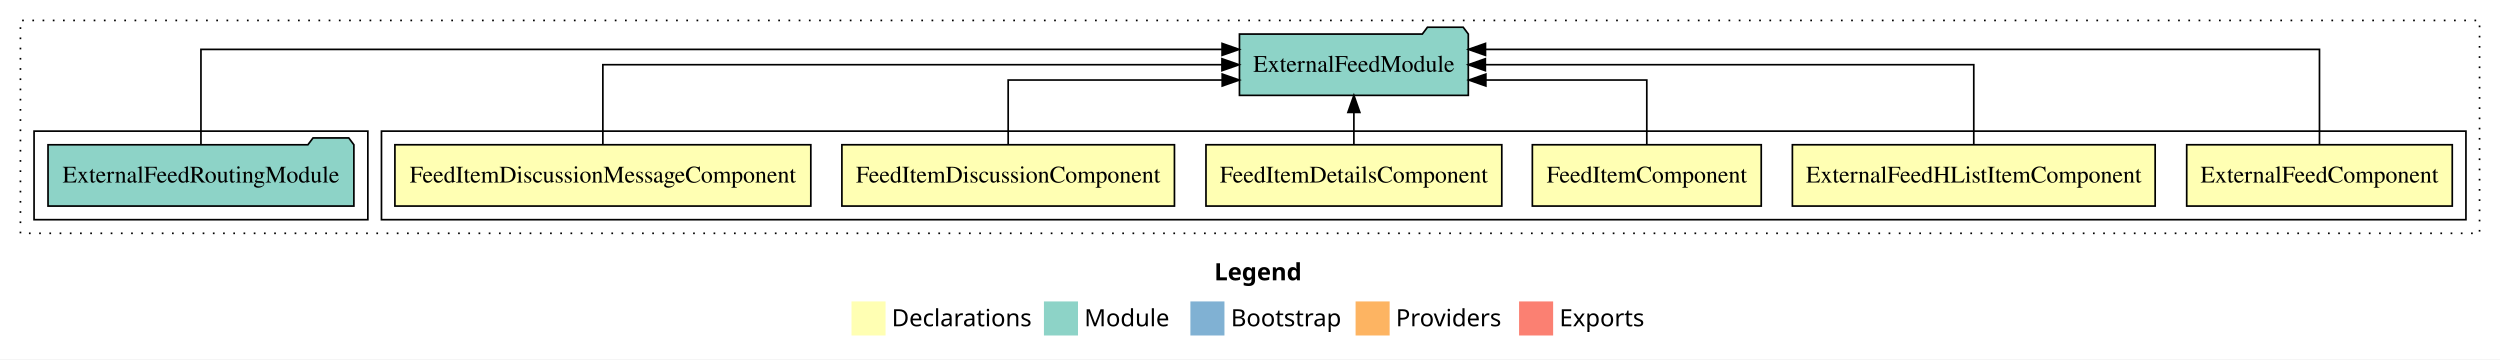
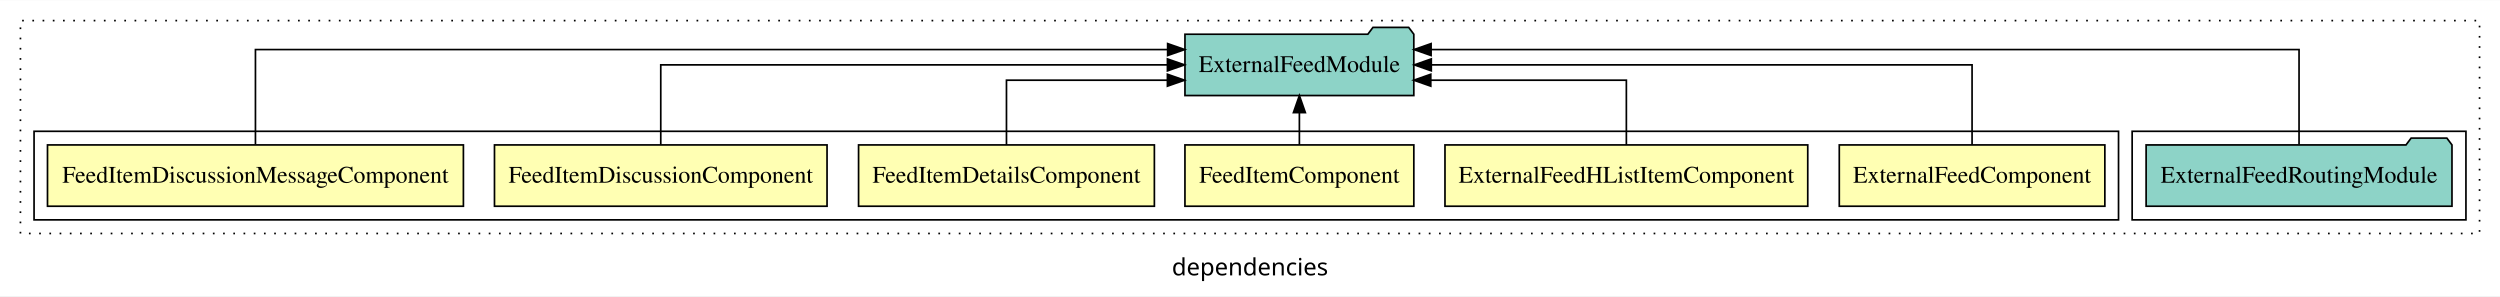
- <svg xmlns="http://www.w3.org/2000/svg" width="1468pt" height="211pt" viewBox="0.00 0.00 1468.00 211.00">
-   <g id="graph0" class="graph" transform="scale(1 1) rotate(0) translate(4 207)">
-     <polygon fill="white" stroke="transparent" points="-4,4 -4,-207 1464,-207 1464,4 -4,4" />
-     <text text-anchor="start" x="709.01" y="-42.4" font-family="sans-serif" font-weight="bold" font-size="14.00">Legend</text>
-     <polygon fill="#ffffb3" stroke="transparent" points="496,-10 496,-30 516,-30 516,-10 496,-10" />
-     <text text-anchor="start" x="519.63" y="-15.4" font-family="sans-serif" font-size="14.00">  Declarations</text>
-     <polygon fill="#8dd3c7" stroke="transparent" points="609,-10 609,-30 629,-30 629,-10 609,-10" />
-     <text text-anchor="start" x="632.73" y="-15.4" font-family="sans-serif" font-size="14.00">  Module</text>
-     <polygon fill="#80b1d3" stroke="transparent" points="695,-10 695,-30 715,-30 715,-10 695,-10" />
-     <text text-anchor="start" x="718.78" y="-15.4" font-family="sans-serif" font-size="14.00">  Bootstrap</text>
-     <polygon fill="#fdb462" stroke="transparent" points="792,-10 792,-30 812,-30 812,-10 792,-10" />
-     <text text-anchor="start" x="815.67" y="-15.4" font-family="sans-serif" font-size="14.00">  Providers</text>
-     <polygon fill="#fb8072" stroke="transparent" points="888,-10 888,-30 908,-30 908,-10 888,-10" />
-     <text text-anchor="start" x="911.73" y="-15.4" font-family="sans-serif" font-size="14.00">  Exports</text>
+ <svg xmlns="http://www.w3.org/2000/svg" width="1468pt" height="174pt" viewBox="0.00 0.00 1468.00 173.80">
+   <g id="graph0" class="graph" transform="scale(1 1) rotate(0) translate(4 169.8)">
+     <polygon fill="white" stroke="transparent" points="-4,4 -4,-169.8 1464,-169.8 1464,4 -4,4" />
+     <text text-anchor="middle" x="730" y="-8.2" font-family="sans-serif" font-size="14.00">dependencies</text>
    <g id="clust1" class="cluster">
-       <polygon fill="none" stroke="black" stroke-dasharray="1,5" points="8,-70 8,-195 1452,-195 1452,-70 8,-70" />
+       <polygon fill="none" stroke="black" stroke-dasharray="1,5" points="8,-32.8 8,-157.8 1452,-157.8 1452,-32.8 8,-32.8" />
+     </g>
+     <g id="clust9" class="cluster">
+       <polygon fill="none" stroke="black" points="1248,-40.8 1248,-92.8 1444,-92.8 1444,-40.8 1248,-40.8" />
    </g>
    <g id="clust2" class="cluster">
-       <polygon fill="none" stroke="black" points="220,-78 220,-130 1444,-130 1444,-78 220,-78" />
-     </g>
-     <g id="clust9" class="cluster">
-       <polygon fill="none" stroke="black" points="16,-78 16,-130 212,-130 212,-78 16,-78" />
+       <polygon fill="none" stroke="black" points="16,-40.8 16,-92.8 1240,-92.8 1240,-40.8 16,-40.8" />
    </g>
    <g id="node1" class="node">
-       <polygon fill="#ffffb3" stroke="black" points="1435.97,-122 1280.03,-122 1280.03,-86 1435.97,-86 1435.97,-122" />
-       <text text-anchor="middle" x="1358" y="-99.8" font-family="Times,serif" font-size="14.00">ExternalFeedComponent</text>
+       <polygon fill="#ffffb3" stroke="black" points="1231.97,-84.8 1076.03,-84.8 1076.03,-48.8 1231.97,-48.8 1231.97,-84.8" />
+       <text text-anchor="middle" x="1154" y="-62.6" font-family="Times,serif" font-size="14.00">ExternalFeedComponent</text>
    </g>
    <g id="node7" class="node">
-       <polygon fill="#8dd3c7" stroke="black" points="858.19,-187 855.19,-191 834.19,-191 831.19,-187 723.81,-187 723.81,-151 858.19,-151 858.19,-187" />
-       <text text-anchor="middle" x="791" y="-164.8" font-family="Times,serif" font-size="14.00">ExternalFeedModule</text>
+       <polygon fill="#8dd3c7" stroke="black" points="826.19,-149.8 823.19,-153.8 802.19,-153.8 799.19,-149.8 691.81,-149.8 691.81,-113.8 826.19,-113.8 826.19,-149.8" />
+       <text text-anchor="middle" x="759" y="-127.6" font-family="Times,serif" font-size="14.00">ExternalFeedModule</text>
    </g>
    <g id="edge1" class="edge">
-       <path fill="none" stroke="black" d="M1358,-122.29C1358,-144.21 1358,-178 1358,-178 1358,-178 868.27,-178 868.27,-178" />
-       <polygon fill="black" stroke="black" points="868.27,-174.5 858.27,-178 868.27,-181.5 868.27,-174.5" />
+       <path fill="none" stroke="black" d="M1154,-84.91C1154,-104.14 1154,-131.8 1154,-131.8 1154,-131.8 836.45,-131.8 836.45,-131.8" />
+       <polygon fill="black" stroke="black" points="836.45,-128.3 826.45,-131.8 836.45,-135.3 836.45,-128.3" />
    </g>
    <g id="node2" class="node">
-       <polygon fill="#ffffb3" stroke="black" points="1261.51,-122 1048.49,-122 1048.49,-86 1261.51,-86 1261.51,-122" />
-       <text text-anchor="middle" x="1155" y="-99.8" font-family="Times,serif" font-size="14.00">ExternalFeedHListItemComponent</text>
+       <polygon fill="#ffffb3" stroke="black" points="1057.51,-84.8 844.49,-84.8 844.49,-48.8 1057.51,-48.8 1057.51,-84.8" />
+       <text text-anchor="middle" x="951" y="-62.6" font-family="Times,serif" font-size="14.00">ExternalFeedHListItemComponent</text>
    </g>
    <g id="edge2" class="edge">
-       <path fill="none" stroke="black" d="M1155,-122.11C1155,-141.34 1155,-169 1155,-169 1155,-169 868.19,-169 868.19,-169" />
-       <polygon fill="black" stroke="black" points="868.19,-165.5 858.19,-169 868.19,-172.5 868.19,-165.5" />
+       <path fill="none" stroke="black" d="M951,-84.83C951,-101.2 951,-122.8 951,-122.8 951,-122.8 836.15,-122.8 836.15,-122.8" />
+       <polygon fill="black" stroke="black" points="836.15,-119.3 826.15,-122.8 836.15,-126.3 836.15,-119.3" />
    </g>
    <g id="node3" class="node">
-       <polygon fill="#ffffb3" stroke="black" points="1030.2,-122 895.8,-122 895.8,-86 1030.2,-86 1030.2,-122" />
-       <text text-anchor="middle" x="963" y="-99.8" font-family="Times,serif" font-size="14.00">FeedItemComponent</text>
+       <polygon fill="#ffffb3" stroke="black" points="826.2,-84.8 691.8,-84.8 691.8,-48.8 826.2,-48.8 826.2,-84.8" />
+       <text text-anchor="middle" x="759" y="-62.6" font-family="Times,serif" font-size="14.00">FeedItemComponent</text>
    </g>
    <g id="edge3" class="edge">
-       <path fill="none" stroke="black" d="M963,-122.03C963,-138.4 963,-160 963,-160 963,-160 868.49,-160 868.49,-160" />
-       <polygon fill="black" stroke="black" points="868.49,-156.5 858.49,-160 868.49,-163.5 868.49,-156.5" />
+       <path fill="none" stroke="black" d="M759,-84.91C759,-84.91 759,-103.79 759,-103.79" />
+       <polygon fill="black" stroke="black" points="755.5,-103.79 759,-113.79 762.5,-103.79 755.5,-103.79" />
    </g>
    <g id="node4" class="node">
-       <polygon fill="#ffffb3" stroke="black" points="877.85,-122 704.15,-122 704.15,-86 877.85,-86 877.85,-122" />
-       <text text-anchor="middle" x="791" y="-99.8" font-family="Times,serif" font-size="14.00">FeedItemDetailsComponent</text>
+       <polygon fill="#ffffb3" stroke="black" points="673.85,-84.8 500.15,-84.8 500.15,-48.8 673.85,-48.8 673.85,-84.8" />
+       <text text-anchor="middle" x="587" y="-62.6" font-family="Times,serif" font-size="14.00">FeedItemDetailsComponent</text>
    </g>
    <g id="edge4" class="edge">
-       <path fill="none" stroke="black" d="M791,-122.11C791,-122.11 791,-140.99 791,-140.99" />
-       <polygon fill="black" stroke="black" points="787.5,-140.99 791,-150.99 794.5,-140.99 787.5,-140.99" />
+       <path fill="none" stroke="black" d="M587,-84.83C587,-101.2 587,-122.8 587,-122.8 587,-122.8 681.51,-122.8 681.51,-122.8" />
+       <polygon fill="black" stroke="black" points="681.51,-126.3 691.51,-122.8 681.51,-119.3 681.51,-126.3" />
    </g>
    <g id="node5" class="node">
-       <polygon fill="#ffffb3" stroke="black" points="685.64,-122 490.36,-122 490.36,-86 685.64,-86 685.64,-122" />
-       <text text-anchor="middle" x="588" y="-99.8" font-family="Times,serif" font-size="14.00">FeedItemDiscussionComponent</text>
+       <polygon fill="#ffffb3" stroke="black" points="481.64,-84.8 286.36,-84.8 286.36,-48.8 481.64,-48.8 481.64,-84.8" />
+       <text text-anchor="middle" x="384" y="-62.6" font-family="Times,serif" font-size="14.00">FeedItemDiscussionComponent</text>
    </g>
    <g id="edge5" class="edge">
-       <path fill="none" stroke="black" d="M588,-122.03C588,-138.4 588,-160 588,-160 588,-160 713.69,-160 713.69,-160" />
-       <polygon fill="black" stroke="black" points="713.69,-163.5 723.69,-160 713.69,-156.5 713.69,-163.5" />
+       <path fill="none" stroke="black" d="M384,-84.91C384,-104.14 384,-131.8 384,-131.8 384,-131.8 681.52,-131.8 681.52,-131.8" />
+       <polygon fill="black" stroke="black" points="681.52,-135.3 691.52,-131.8 681.52,-128.3 681.52,-135.3" />
    </g>
    <g id="node6" class="node">
-       <polygon fill="#ffffb3" stroke="black" points="472.11,-122 227.89,-122 227.89,-86 472.11,-86 472.11,-122" />
-       <text text-anchor="middle" x="350" y="-99.8" font-family="Times,serif" font-size="14.00">FeedItemDiscussionMessageComponent</text>
+       <polygon fill="#ffffb3" stroke="black" points="268.11,-84.8 23.89,-84.8 23.89,-48.8 268.11,-48.8 268.11,-84.8" />
+       <text text-anchor="middle" x="146" y="-62.6" font-family="Times,serif" font-size="14.00">FeedItemDiscussionMessageComponent</text>
    </g>
    <g id="edge6" class="edge">
-       <path fill="none" stroke="black" d="M350,-122.11C350,-141.34 350,-169 350,-169 350,-169 713.54,-169 713.54,-169" />
-       <polygon fill="black" stroke="black" points="713.54,-172.5 723.54,-169 713.54,-165.5 713.54,-172.5" />
+       <path fill="none" stroke="black" d="M146,-85.09C146,-107.01 146,-140.8 146,-140.8 146,-140.8 681.64,-140.8 681.64,-140.8" />
+       <polygon fill="black" stroke="black" points="681.64,-144.3 691.64,-140.8 681.64,-137.3 681.64,-144.3" />
    </g>
    <g id="node8" class="node">
-       <polygon fill="#8dd3c7" stroke="black" points="203.8,-122 200.8,-126 179.8,-126 176.8,-122 24.2,-122 24.2,-86 203.8,-86 203.8,-122" />
-       <text text-anchor="middle" x="114" y="-99.8" font-family="Times,serif" font-size="14.00">ExternalFeedRoutingModule</text>
+       <polygon fill="#8dd3c7" stroke="black" points="1435.8,-84.8 1432.8,-88.8 1411.8,-88.8 1408.8,-84.8 1256.2,-84.8 1256.2,-48.8 1435.8,-48.8 1435.8,-84.8" />
+       <text text-anchor="middle" x="1346" y="-62.6" font-family="Times,serif" font-size="14.00">ExternalFeedRoutingModule</text>
    </g>
    <g id="edge7" class="edge">
-       <path fill="none" stroke="black" d="M114,-122.29C114,-144.21 114,-178 114,-178 114,-178 713.61,-178 713.61,-178" />
-       <polygon fill="black" stroke="black" points="713.61,-181.5 723.61,-178 713.61,-174.5 713.61,-181.5" />
+       <path fill="none" stroke="black" d="M1346,-85.09C1346,-107.01 1346,-140.8 1346,-140.8 1346,-140.8 836.34,-140.8 836.34,-140.8" />
+       <polygon fill="black" stroke="black" points="836.34,-137.3 826.34,-140.8 836.34,-144.3 836.34,-137.3" />
    </g>
  </g>
</svg>
